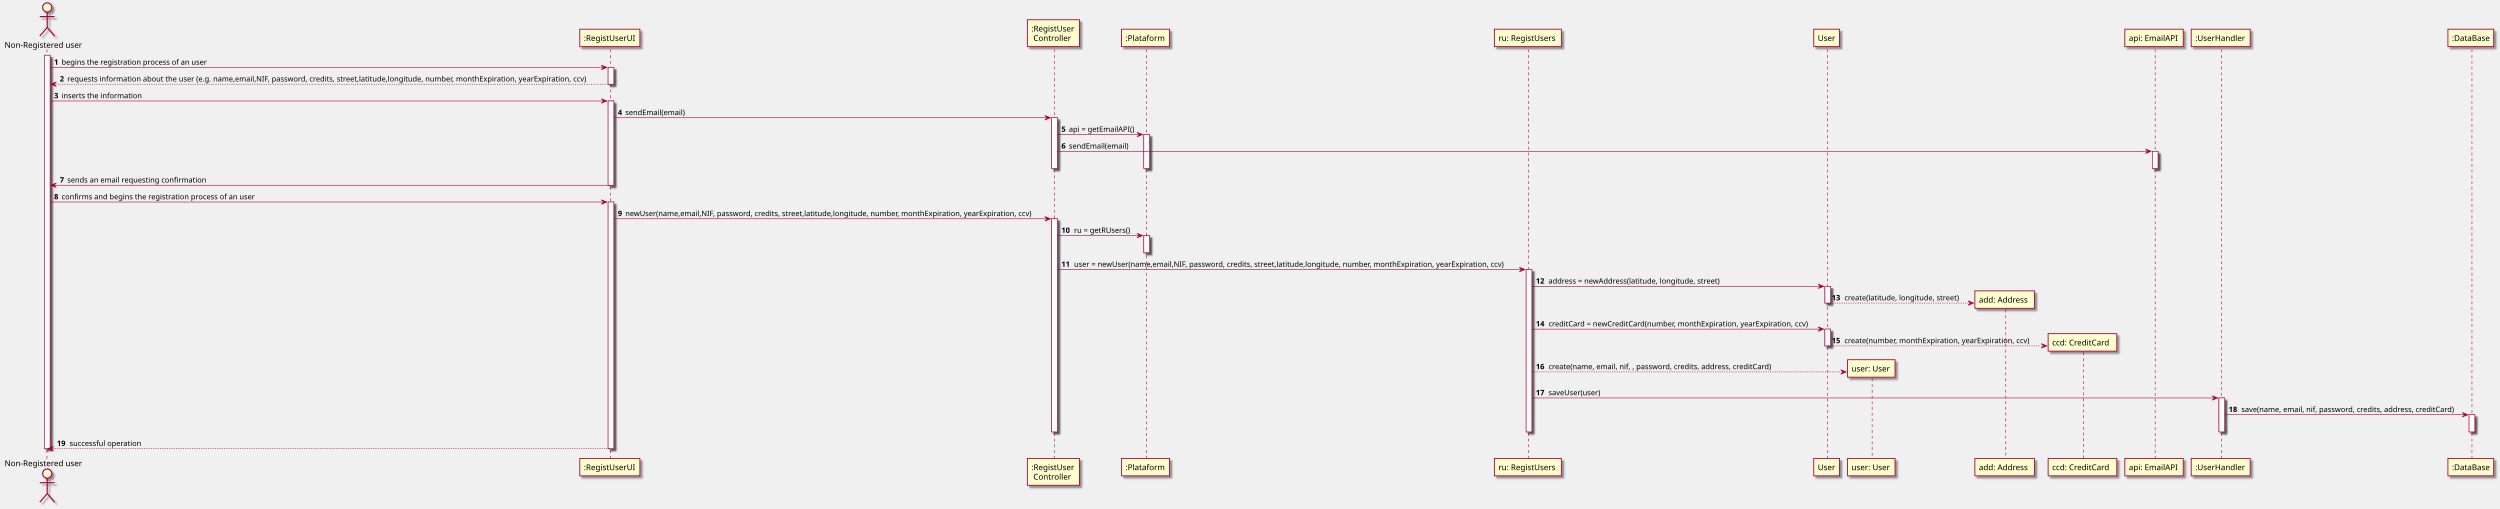
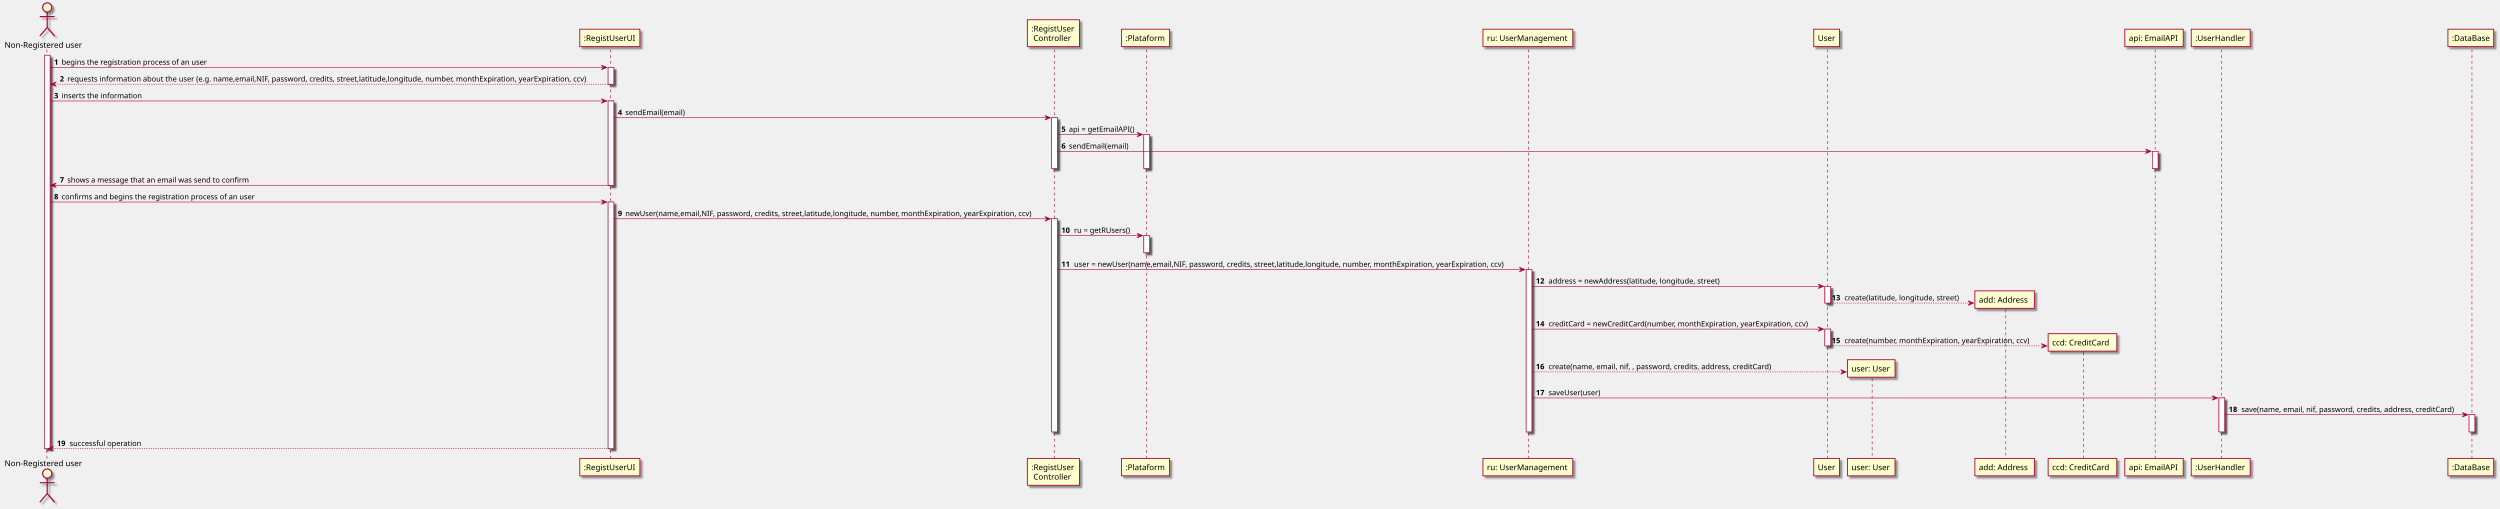
<svg xmlns="http://www.w3.org/2000/svg" contentScriptType="application/ecmascript" contentStyleType="text/css" height="889px" preserveAspectRatio="none" style="width:4368px;height:889px;" version="1.1" viewBox="0 0 4368 889" width="4368px" zoomAndPan="magnify">
  <defs>
-     <filter height="300%" id="fe7s88jfxqp7p" width="300%" x="-1" y="-1">
+     <filter height="300%" id="fif7plvwi83a7" width="300%" x="-1" y="-1">
      <feGaussianBlur result="blurOut" stdDeviation="2.0" />
      <feColorMatrix in="blurOut" result="blurOut2" type="matrix" values="0 0 0 0 0 0 0 0 0 0 0 0 0 0 0 0 0 0 .4 0" />
      <feOffset dx="4.0" dy="4.0" in="blurOut2" result="blurOut3" />
      <feBlend in="SourceGraphic" in2="blurOut3" mode="normal" />
    </filter>
  </defs>
  <g>
-     <rect fill="#FFFFFF" filter="url(#fe7s88jfxqp7p)" height="687.434" style="stroke: #A80036; stroke-width: 1.0;" width="10" x="77.5" y="96.488" />
-     <rect fill="#FFFFFF" filter="url(#fe7s88jfxqp7p)" height="29.311" style="stroke: #A80036; stroke-width: 1.0;" width="10" x="1062.5" y="117.799" />
-     <rect fill="#FFFFFF" filter="url(#fe7s88jfxqp7p)" height="147.242" style="stroke: #A80036; stroke-width: 1.0;" width="10" x="1062.5" y="176.42" />
-     <rect fill="#FFFFFF" filter="url(#fe7s88jfxqp7p)" height="430.949" style="stroke: #A80036; stroke-width: 1.0;" width="10" x="1062.5" y="352.973" />
-     <rect fill="#FFFFFF" filter="url(#fe7s88jfxqp7p)" height="88.621" style="stroke: #A80036; stroke-width: 1.0;" width="10" x="1837.5" y="205.731" />
-     <rect fill="#FFFFFF" filter="url(#fe7s88jfxqp7p)" height="372.328" style="stroke: #A80036; stroke-width: 1.0;" width="10" x="1837.5" y="382.283" />
-     <rect fill="#FFFFFF" filter="url(#fe7s88jfxqp7p)" height="59.31" style="stroke: #A80036; stroke-width: 1.0;" width="10" x="1998.5" y="235.041" />
-     <rect fill="#FFFFFF" filter="url(#fe7s88jfxqp7p)" height="30" style="stroke: #A80036; stroke-width: 1.0;" width="10" x="1998.5" y="411.594" />
-     <rect fill="#FFFFFF" filter="url(#fe7s88jfxqp7p)" height="283.707" style="stroke: #A80036; stroke-width: 1.0;" width="10" x="2666.5" y="470.904" />
-     <rect fill="#FFFFFF" filter="url(#fe7s88jfxqp7p)" height="29.311" style="stroke: #A80036; stroke-width: 1.0;" width="10" x="3188.5" y="500.215" />
-     <rect fill="#FFFFFF" filter="url(#fe7s88jfxqp7p)" height="29.311" style="stroke: #A80036; stroke-width: 1.0;" width="10" x="3188.5" y="575.014" />
-     <rect fill="#FFFFFF" filter="url(#fe7s88jfxqp7p)" height="30" style="stroke: #A80036; stroke-width: 1.0;" width="10" x="3760.5" y="264.352" />
-     <rect fill="#FFFFFF" filter="url(#fe7s88jfxqp7p)" height="59.31" style="stroke: #A80036; stroke-width: 1.0;" width="10" x="3877" y="695.301" />
-     <rect fill="#FFFFFF" filter="url(#fe7s88jfxqp7p)" height="30" style="stroke: #A80036; stroke-width: 1.0;" width="10" x="4314" y="724.611" />
+     <rect fill="#FFFFFF" filter="url(#fif7plvwi83a7)" height="687.434" style="stroke: #A80036; stroke-width: 1.0;" width="10" x="77.5" y="96.488" />
+     <rect fill="#FFFFFF" filter="url(#fif7plvwi83a7)" height="29.311" style="stroke: #A80036; stroke-width: 1.0;" width="10" x="1062.5" y="117.799" />
+     <rect fill="#FFFFFF" filter="url(#fif7plvwi83a7)" height="147.242" style="stroke: #A80036; stroke-width: 1.0;" width="10" x="1062.5" y="176.42" />
+     <rect fill="#FFFFFF" filter="url(#fif7plvwi83a7)" height="430.949" style="stroke: #A80036; stroke-width: 1.0;" width="10" x="1062.5" y="352.973" />
+     <rect fill="#FFFFFF" filter="url(#fif7plvwi83a7)" height="88.621" style="stroke: #A80036; stroke-width: 1.0;" width="10" x="1837.5" y="205.731" />
+     <rect fill="#FFFFFF" filter="url(#fif7plvwi83a7)" height="372.328" style="stroke: #A80036; stroke-width: 1.0;" width="10" x="1837.5" y="382.283" />
+     <rect fill="#FFFFFF" filter="url(#fif7plvwi83a7)" height="59.31" style="stroke: #A80036; stroke-width: 1.0;" width="10" x="1998.5" y="235.041" />
+     <rect fill="#FFFFFF" filter="url(#fif7plvwi83a7)" height="30" style="stroke: #A80036; stroke-width: 1.0;" width="10" x="1998.5" y="411.594" />
+     <rect fill="#FFFFFF" filter="url(#fif7plvwi83a7)" height="283.707" style="stroke: #A80036; stroke-width: 1.0;" width="10" x="2666.5" y="470.904" />
+     <rect fill="#FFFFFF" filter="url(#fif7plvwi83a7)" height="29.311" style="stroke: #A80036; stroke-width: 1.0;" width="10" x="3188.5" y="500.215" />
+     <rect fill="#FFFFFF" filter="url(#fif7plvwi83a7)" height="29.311" style="stroke: #A80036; stroke-width: 1.0;" width="10" x="3188.5" y="575.014" />
+     <rect fill="#FFFFFF" filter="url(#fif7plvwi83a7)" height="30" style="stroke: #A80036; stroke-width: 1.0;" width="10" x="3760.5" y="264.352" />
+     <rect fill="#FFFFFF" filter="url(#fif7plvwi83a7)" height="59.31" style="stroke: #A80036; stroke-width: 1.0;" width="10" x="3877" y="695.301" />
+     <rect fill="#FFFFFF" filter="url(#fif7plvwi83a7)" height="30" style="stroke: #A80036; stroke-width: 1.0;" width="10" x="4314" y="724.611" />
    <line style="stroke: #A80036; stroke-width: 1.0; stroke-dasharray: 5.0,5.0;" x1="82" x2="82" y1="86.488" y2="801.922" />
    <line style="stroke: #A80036; stroke-width: 1.0; stroke-dasharray: 5.0,5.0;" x1="1067" x2="1067" y1="86.488" y2="801.922" />
    <line style="stroke: #A80036; stroke-width: 1.0; stroke-dasharray: 5.0,5.0;" x1="1842" x2="1842" y1="86.488" y2="801.922" />
    <line style="stroke: #A80036; stroke-width: 1.0; stroke-dasharray: 5.0,5.0;" x1="2003.5" x2="2003.5" y1="86.488" y2="801.922" />
    <line style="stroke: #A80036; stroke-width: 1.0; stroke-dasharray: 5.0,5.0;" x1="2671" x2="2671" y1="86.488" y2="801.922" />
    <line style="stroke: #A80036; stroke-width: 1.0; stroke-dasharray: 5.0,5.0;" x1="3193" x2="3193" y1="86.488" y2="801.922" />
    <line style="stroke: #A80036; stroke-width: 1.0; stroke-dasharray: 5.0,5.0;" x1="3271" x2="3271" y1="661.246" y2="801.922" />
    <line style="stroke: #A80036; stroke-width: 1.0; stroke-dasharray: 5.0,5.0;" x1="3504.5" x2="3504.5" y1="540.959" y2="801.922" />
    <line style="stroke: #A80036; stroke-width: 1.0; stroke-dasharray: 5.0,5.0;" x1="3640.5" x2="3640.5" y1="615.758" y2="801.922" />
    <line style="stroke: #A80036; stroke-width: 1.0; stroke-dasharray: 5.0,5.0;" x1="3765.5" x2="3765.5" y1="86.488" y2="801.922" />
    <line style="stroke: #A80036; stroke-width: 1.0; stroke-dasharray: 5.0,5.0;" x1="3881.5" x2="3881.5" y1="86.488" y2="801.922" />
    <line style="stroke: #A80036; stroke-width: 1.0; stroke-dasharray: 5.0,5.0;" x1="4319" x2="4319" y1="86.488" y2="801.922" />
    <text fill="#000000" font-family="sans-serif" font-size="14" lengthAdjust="spacingAndGlyphs" textLength="143" x="8" y="83.535">Non-Registered user</text>
-     <ellipse cx="82.5" cy="13" fill="#FEFECE" filter="url(#fe7s88jfxqp7p)" rx="8" ry="8" style="stroke: #A80036; stroke-width: 2.0;" />
-     <path d="M82.5,21 L82.5,48 M69.5,29 L95.5,29 M82.5,48 L69.5,63 M82.5,48 L95.5,63 " fill="none" filter="url(#fe7s88jfxqp7p)" style="stroke: #A80036; stroke-width: 2.0;" />
+     <ellipse cx="82.5" cy="13" fill="#FEFECE" filter="url(#fif7plvwi83a7)" rx="8" ry="8" style="stroke: #A80036; stroke-width: 2.0;" />
+     <path d="M82.5,21 L82.5,48 M69.5,29 L95.5,29 M82.5,48 L69.5,63 M82.5,48 L95.5,63 " fill="none" filter="url(#fif7plvwi83a7)" style="stroke: #A80036; stroke-width: 2.0;" />
    <text fill="#000000" font-family="sans-serif" font-size="14" lengthAdjust="spacingAndGlyphs" textLength="143" x="8" y="814.457">Non-Registered user</text>
-     <ellipse cx="82.5" cy="827.41" fill="#FEFECE" filter="url(#fe7s88jfxqp7p)" rx="8" ry="8" style="stroke: #A80036; stroke-width: 2.0;" />
-     <path d="M82.5,835.41 L82.5,862.41 M69.5,843.41 L95.5,843.41 M82.5,862.41 L69.5,877.41 M82.5,862.41 L95.5,877.41 " fill="none" filter="url(#fe7s88jfxqp7p)" style="stroke: #A80036; stroke-width: 2.0;" />
-     <rect fill="#FEFECE" filter="url(#fe7s88jfxqp7p)" height="30.488" style="stroke: #A80036; stroke-width: 1.5;" width="105" x="1013" y="51" />
+     <ellipse cx="82.5" cy="827.41" fill="#FEFECE" filter="url(#fif7plvwi83a7)" rx="8" ry="8" style="stroke: #A80036; stroke-width: 2.0;" />
+     <path d="M82.5,835.41 L82.5,862.41 M69.5,843.41 L95.5,843.41 M82.5,862.41 L69.5,877.41 M82.5,862.41 L95.5,877.41 " fill="none" filter="url(#fif7plvwi83a7)" style="stroke: #A80036; stroke-width: 2.0;" />
+     <rect fill="#FEFECE" filter="url(#fif7plvwi83a7)" height="30.488" style="stroke: #A80036; stroke-width: 1.5;" width="105" x="1013" y="51" />
    <text fill="#000000" font-family="sans-serif" font-size="14" lengthAdjust="spacingAndGlyphs" textLength="91" x="1020" y="71.535">:RegistUserUI</text>
-     <rect fill="#FEFECE" filter="url(#fe7s88jfxqp7p)" height="30.488" style="stroke: #A80036; stroke-width: 1.5;" width="105" x="1013" y="800.922" />
+     <rect fill="#FEFECE" filter="url(#fif7plvwi83a7)" height="30.488" style="stroke: #A80036; stroke-width: 1.5;" width="105" x="1013" y="800.922" />
    <text fill="#000000" font-family="sans-serif" font-size="14" lengthAdjust="spacingAndGlyphs" textLength="91" x="1020" y="821.457">:RegistUserUI</text>
-     <rect fill="#FEFECE" filter="url(#fe7s88jfxqp7p)" height="46.977" style="stroke: #A80036; stroke-width: 1.5;" width="91" x="1795" y="34.512" />
+     <rect fill="#FEFECE" filter="url(#fif7plvwi83a7)" height="46.977" style="stroke: #A80036; stroke-width: 1.5;" width="91" x="1795" y="34.512" />
    <text fill="#000000" font-family="sans-serif" font-size="14" lengthAdjust="spacingAndGlyphs" textLength="77" x="1802" y="55.047">:RegistUser</text>
    <text fill="#000000" font-family="sans-serif" font-size="14" lengthAdjust="spacingAndGlyphs" textLength="70" x="1805.5" y="71.535">Controller</text>
-     <rect fill="#FEFECE" filter="url(#fe7s88jfxqp7p)" height="46.977" style="stroke: #A80036; stroke-width: 1.5;" width="91" x="1795" y="800.922" />
+     <rect fill="#FEFECE" filter="url(#fif7plvwi83a7)" height="46.977" style="stroke: #A80036; stroke-width: 1.5;" width="91" x="1795" y="800.922" />
    <text fill="#000000" font-family="sans-serif" font-size="14" lengthAdjust="spacingAndGlyphs" textLength="77" x="1802" y="821.457">:RegistUser</text>
    <text fill="#000000" font-family="sans-serif" font-size="14" lengthAdjust="spacingAndGlyphs" textLength="70" x="1805.5" y="837.945">Controller</text>
-     <rect fill="#FEFECE" filter="url(#fe7s88jfxqp7p)" height="30.488" style="stroke: #A80036; stroke-width: 1.5;" width="84" x="1959.5" y="51" />
+     <rect fill="#FEFECE" filter="url(#fif7plvwi83a7)" height="30.488" style="stroke: #A80036; stroke-width: 1.5;" width="84" x="1959.5" y="51" />
    <text fill="#000000" font-family="sans-serif" font-size="14" lengthAdjust="spacingAndGlyphs" textLength="70" x="1966.5" y="71.535">:Plataform</text>
-     <rect fill="#FEFECE" filter="url(#fe7s88jfxqp7p)" height="30.488" style="stroke: #A80036; stroke-width: 1.5;" width="84" x="1959.5" y="800.922" />
+     <rect fill="#FEFECE" filter="url(#fif7plvwi83a7)" height="30.488" style="stroke: #A80036; stroke-width: 1.5;" width="84" x="1959.5" y="800.922" />
    <text fill="#000000" font-family="sans-serif" font-size="14" lengthAdjust="spacingAndGlyphs" textLength="70" x="1966.5" y="821.457">:Plataform</text>
-     <rect fill="#FEFECE" filter="url(#fe7s88jfxqp7p)" height="30.488" style="stroke: #A80036; stroke-width: 1.5;" width="117" x="2611" y="51" />
-     <text fill="#000000" font-family="sans-serif" font-size="14" lengthAdjust="spacingAndGlyphs" textLength="103" x="2618" y="71.535">ru: RegistUsers</text>
-     <rect fill="#FEFECE" filter="url(#fe7s88jfxqp7p)" height="30.488" style="stroke: #A80036; stroke-width: 1.5;" width="117" x="2611" y="800.922" />
-     <text fill="#000000" font-family="sans-serif" font-size="14" lengthAdjust="spacingAndGlyphs" textLength="103" x="2618" y="821.457">ru: RegistUsers</text>
-     <rect fill="#FEFECE" filter="url(#fe7s88jfxqp7p)" height="30.488" style="stroke: #A80036; stroke-width: 1.5;" width="45" x="3169" y="51" />
+     <rect fill="#FEFECE" filter="url(#fif7plvwi83a7)" height="30.488" style="stroke: #A80036; stroke-width: 1.5;" width="157" x="2591" y="51" />
+     <text fill="#000000" font-family="sans-serif" font-size="14" lengthAdjust="spacingAndGlyphs" textLength="143" x="2598" y="71.535">ru: UserManagement</text>
+     <rect fill="#FEFECE" filter="url(#fif7plvwi83a7)" height="30.488" style="stroke: #A80036; stroke-width: 1.5;" width="157" x="2591" y="800.922" />
+     <text fill="#000000" font-family="sans-serif" font-size="14" lengthAdjust="spacingAndGlyphs" textLength="143" x="2598" y="821.457">ru: UserManagement</text>
+     <rect fill="#FEFECE" filter="url(#fif7plvwi83a7)" height="30.488" style="stroke: #A80036; stroke-width: 1.5;" width="45" x="3169" y="51" />
    <text fill="#000000" font-family="sans-serif" font-size="14" lengthAdjust="spacingAndGlyphs" textLength="31" x="3176" y="71.535">User</text>
-     <rect fill="#FEFECE" filter="url(#fe7s88jfxqp7p)" height="30.488" style="stroke: #A80036; stroke-width: 1.5;" width="45" x="3169" y="800.922" />
+     <rect fill="#FEFECE" filter="url(#fif7plvwi83a7)" height="30.488" style="stroke: #A80036; stroke-width: 1.5;" width="45" x="3169" y="800.922" />
    <text fill="#000000" font-family="sans-serif" font-size="14" lengthAdjust="spacingAndGlyphs" textLength="31" x="3176" y="821.457">User</text>
-     <rect fill="#FEFECE" filter="url(#fe7s88jfxqp7p)" height="30.488" style="stroke: #A80036; stroke-width: 1.5;" width="83" x="3228" y="800.922" />
+     <rect fill="#FEFECE" filter="url(#fif7plvwi83a7)" height="30.488" style="stroke: #A80036; stroke-width: 1.5;" width="83" x="3228" y="800.922" />
    <text fill="#000000" font-family="sans-serif" font-size="14" lengthAdjust="spacingAndGlyphs" textLength="69" x="3235" y="821.457">user: User</text>
-     <rect fill="#FEFECE" filter="url(#fe7s88jfxqp7p)" height="30.488" style="stroke: #A80036; stroke-width: 1.5;" width="104" x="3450.5" y="800.922" />
+     <rect fill="#FEFECE" filter="url(#fif7plvwi83a7)" height="30.488" style="stroke: #A80036; stroke-width: 1.5;" width="104" x="3450.5" y="800.922" />
    <text fill="#000000" font-family="sans-serif" font-size="14" lengthAdjust="spacingAndGlyphs" textLength="90" x="3457.5" y="821.457">add: Address</text>
-     <rect fill="#FEFECE" filter="url(#fe7s88jfxqp7p)" height="30.488" style="stroke: #A80036; stroke-width: 1.5;" width="120" x="3578.5" y="800.922" />
+     <rect fill="#FEFECE" filter="url(#fif7plvwi83a7)" height="30.488" style="stroke: #A80036; stroke-width: 1.5;" width="120" x="3578.5" y="800.922" />
    <text fill="#000000" font-family="sans-serif" font-size="14" lengthAdjust="spacingAndGlyphs" textLength="106" x="3585.5" y="821.457">ccd: CreditCard</text>
-     <rect fill="#FEFECE" filter="url(#fe7s88jfxqp7p)" height="30.488" style="stroke: #A80036; stroke-width: 1.5;" width="102" x="3712.5" y="51" />
+     <rect fill="#FEFECE" filter="url(#fif7plvwi83a7)" height="30.488" style="stroke: #A80036; stroke-width: 1.5;" width="102" x="3712.5" y="51" />
    <text fill="#000000" font-family="sans-serif" font-size="14" lengthAdjust="spacingAndGlyphs" textLength="88" x="3719.5" y="71.535">api: EmailAPI</text>
-     <rect fill="#FEFECE" filter="url(#fe7s88jfxqp7p)" height="30.488" style="stroke: #A80036; stroke-width: 1.5;" width="102" x="3712.5" y="800.922" />
+     <rect fill="#FEFECE" filter="url(#fif7plvwi83a7)" height="30.488" style="stroke: #A80036; stroke-width: 1.5;" width="102" x="3712.5" y="800.922" />
    <text fill="#000000" font-family="sans-serif" font-size="14" lengthAdjust="spacingAndGlyphs" textLength="88" x="3719.5" y="821.457">api: EmailAPI</text>
-     <rect fill="#FEFECE" filter="url(#fe7s88jfxqp7p)" height="30.488" style="stroke: #A80036; stroke-width: 1.5;" width="103" x="3828.5" y="51" />
+     <rect fill="#FEFECE" filter="url(#fif7plvwi83a7)" height="30.488" style="stroke: #A80036; stroke-width: 1.5;" width="103" x="3828.5" y="51" />
    <text fill="#000000" font-family="sans-serif" font-size="14" lengthAdjust="spacingAndGlyphs" textLength="89" x="3835.5" y="71.535">:UserHandler</text>
-     <rect fill="#FEFECE" filter="url(#fe7s88jfxqp7p)" height="30.488" style="stroke: #A80036; stroke-width: 1.5;" width="103" x="3828.5" y="800.922" />
+     <rect fill="#FEFECE" filter="url(#fif7plvwi83a7)" height="30.488" style="stroke: #A80036; stroke-width: 1.5;" width="103" x="3828.5" y="800.922" />
    <text fill="#000000" font-family="sans-serif" font-size="14" lengthAdjust="spacingAndGlyphs" textLength="89" x="3835.5" y="821.457">:UserHandler</text>
-     <rect fill="#FEFECE" filter="url(#fe7s88jfxqp7p)" height="30.488" style="stroke: #A80036; stroke-width: 1.5;" width="80" x="4277" y="51" />
+     <rect fill="#FEFECE" filter="url(#fif7plvwi83a7)" height="30.488" style="stroke: #A80036; stroke-width: 1.5;" width="80" x="4277" y="51" />
    <text fill="#000000" font-family="sans-serif" font-size="14" lengthAdjust="spacingAndGlyphs" textLength="66" x="4284" y="71.535">:DataBase</text>
-     <rect fill="#FEFECE" filter="url(#fe7s88jfxqp7p)" height="30.488" style="stroke: #A80036; stroke-width: 1.5;" width="80" x="4277" y="800.922" />
+     <rect fill="#FEFECE" filter="url(#fif7plvwi83a7)" height="30.488" style="stroke: #A80036; stroke-width: 1.5;" width="80" x="4277" y="800.922" />
    <text fill="#000000" font-family="sans-serif" font-size="14" lengthAdjust="spacingAndGlyphs" textLength="66" x="4284" y="821.457">:DataBase</text>
-     <rect fill="#FFFFFF" filter="url(#fe7s88jfxqp7p)" height="687.434" style="stroke: #A80036; stroke-width: 1.0;" width="10" x="77.5" y="96.488" />
-     <rect fill="#FFFFFF" filter="url(#fe7s88jfxqp7p)" height="29.311" style="stroke: #A80036; stroke-width: 1.0;" width="10" x="1062.5" y="117.799" />
-     <rect fill="#FFFFFF" filter="url(#fe7s88jfxqp7p)" height="147.242" style="stroke: #A80036; stroke-width: 1.0;" width="10" x="1062.5" y="176.42" />
-     <rect fill="#FFFFFF" filter="url(#fe7s88jfxqp7p)" height="430.949" style="stroke: #A80036; stroke-width: 1.0;" width="10" x="1062.5" y="352.973" />
-     <rect fill="#FFFFFF" filter="url(#fe7s88jfxqp7p)" height="88.621" style="stroke: #A80036; stroke-width: 1.0;" width="10" x="1837.5" y="205.731" />
-     <rect fill="#FFFFFF" filter="url(#fe7s88jfxqp7p)" height="372.328" style="stroke: #A80036; stroke-width: 1.0;" width="10" x="1837.5" y="382.283" />
-     <rect fill="#FFFFFF" filter="url(#fe7s88jfxqp7p)" height="59.31" style="stroke: #A80036; stroke-width: 1.0;" width="10" x="1998.5" y="235.041" />
-     <rect fill="#FFFFFF" filter="url(#fe7s88jfxqp7p)" height="30" style="stroke: #A80036; stroke-width: 1.0;" width="10" x="1998.5" y="411.594" />
-     <rect fill="#FFFFFF" filter="url(#fe7s88jfxqp7p)" height="283.707" style="stroke: #A80036; stroke-width: 1.0;" width="10" x="2666.5" y="470.904" />
-     <rect fill="#FFFFFF" filter="url(#fe7s88jfxqp7p)" height="29.311" style="stroke: #A80036; stroke-width: 1.0;" width="10" x="3188.5" y="500.215" />
-     <rect fill="#FFFFFF" filter="url(#fe7s88jfxqp7p)" height="29.311" style="stroke: #A80036; stroke-width: 1.0;" width="10" x="3188.5" y="575.014" />
-     <rect fill="#FFFFFF" filter="url(#fe7s88jfxqp7p)" height="30" style="stroke: #A80036; stroke-width: 1.0;" width="10" x="3760.5" y="264.352" />
-     <rect fill="#FFFFFF" filter="url(#fe7s88jfxqp7p)" height="59.31" style="stroke: #A80036; stroke-width: 1.0;" width="10" x="3877" y="695.301" />
-     <rect fill="#FFFFFF" filter="url(#fe7s88jfxqp7p)" height="30" style="stroke: #A80036; stroke-width: 1.0;" width="10" x="4314" y="724.611" />
+     <rect fill="#FFFFFF" filter="url(#fif7plvwi83a7)" height="687.434" style="stroke: #A80036; stroke-width: 1.0;" width="10" x="77.5" y="96.488" />
+     <rect fill="#FFFFFF" filter="url(#fif7plvwi83a7)" height="29.311" style="stroke: #A80036; stroke-width: 1.0;" width="10" x="1062.5" y="117.799" />
+     <rect fill="#FFFFFF" filter="url(#fif7plvwi83a7)" height="147.242" style="stroke: #A80036; stroke-width: 1.0;" width="10" x="1062.5" y="176.42" />
+     <rect fill="#FFFFFF" filter="url(#fif7plvwi83a7)" height="430.949" style="stroke: #A80036; stroke-width: 1.0;" width="10" x="1062.5" y="352.973" />
+     <rect fill="#FFFFFF" filter="url(#fif7plvwi83a7)" height="88.621" style="stroke: #A80036; stroke-width: 1.0;" width="10" x="1837.5" y="205.731" />
+     <rect fill="#FFFFFF" filter="url(#fif7plvwi83a7)" height="372.328" style="stroke: #A80036; stroke-width: 1.0;" width="10" x="1837.5" y="382.283" />
+     <rect fill="#FFFFFF" filter="url(#fif7plvwi83a7)" height="59.31" style="stroke: #A80036; stroke-width: 1.0;" width="10" x="1998.5" y="235.041" />
+     <rect fill="#FFFFFF" filter="url(#fif7plvwi83a7)" height="30" style="stroke: #A80036; stroke-width: 1.0;" width="10" x="1998.5" y="411.594" />
+     <rect fill="#FFFFFF" filter="url(#fif7plvwi83a7)" height="283.707" style="stroke: #A80036; stroke-width: 1.0;" width="10" x="2666.5" y="470.904" />
+     <rect fill="#FFFFFF" filter="url(#fif7plvwi83a7)" height="29.311" style="stroke: #A80036; stroke-width: 1.0;" width="10" x="3188.5" y="500.215" />
+     <rect fill="#FFFFFF" filter="url(#fif7plvwi83a7)" height="29.311" style="stroke: #A80036; stroke-width: 1.0;" width="10" x="3188.5" y="575.014" />
+     <rect fill="#FFFFFF" filter="url(#fif7plvwi83a7)" height="30" style="stroke: #A80036; stroke-width: 1.0;" width="10" x="3760.5" y="264.352" />
+     <rect fill="#FFFFFF" filter="url(#fif7plvwi83a7)" height="59.31" style="stroke: #A80036; stroke-width: 1.0;" width="10" x="3877" y="695.301" />
+     <rect fill="#FFFFFF" filter="url(#fif7plvwi83a7)" height="30" style="stroke: #A80036; stroke-width: 1.0;" width="10" x="4314" y="724.611" />
    <polygon fill="#A80036" points="1050.5,113.799,1060.5,117.799,1050.5,121.799,1054.5,117.799" style="stroke: #A80036; stroke-width: 1.0;" />
    <line style="stroke: #A80036; stroke-width: 1.0;" x1="87.5" x2="1056.5" y1="117.799" y2="117.799" />
    <text fill="#000000" font-family="sans-serif" font-size="13" font-weight="bold" lengthAdjust="spacingAndGlyphs" textLength="9" x="94.5" y="113.057">1</text>
    <text fill="#000000" font-family="sans-serif" font-size="13" lengthAdjust="spacingAndGlyphs" textLength="263" x="107.5" y="113.057">begins the registration process of an user</text>
    <polygon fill="#A80036" points="98.5,143.109,88.5,147.109,98.5,151.109,94.5,147.109" style="stroke: #A80036; stroke-width: 1.0;" />
    <line style="stroke: #A80036; stroke-width: 1.0; stroke-dasharray: 2.0,2.0;" x1="92.5" x2="1066.5" y1="147.109" y2="147.109" />
    <text fill="#000000" font-family="sans-serif" font-size="13" font-weight="bold" lengthAdjust="spacingAndGlyphs" textLength="9" x="104.5" y="142.367">2</text>
    <text fill="#000000" font-family="sans-serif" font-size="13" lengthAdjust="spacingAndGlyphs" textLength="938" x="117.5" y="142.367">requests information about the user (e.g. name,email,NIF, password, credits, street,latitude,longitude, number, monthExpiration, yearExpiration, ccv)</text>
    <polygon fill="#A80036" points="1050.5,172.42,1060.5,176.42,1050.5,180.42,1054.5,176.42" style="stroke: #A80036; stroke-width: 1.0;" />
    <line style="stroke: #A80036; stroke-width: 1.0;" x1="87.5" x2="1056.5" y1="176.42" y2="176.42" />
    <text fill="#000000" font-family="sans-serif" font-size="13" font-weight="bold" lengthAdjust="spacingAndGlyphs" textLength="9" x="94.5" y="171.678">3</text>
    <text fill="#000000" font-family="sans-serif" font-size="13" lengthAdjust="spacingAndGlyphs" textLength="145" x="107.5" y="171.678">inserts the information</text>
    <polygon fill="#A80036" points="1825.5,201.731,1835.5,205.731,1825.5,209.731,1829.5,205.731" style="stroke: #A80036; stroke-width: 1.0;" />
    <line style="stroke: #A80036; stroke-width: 1.0;" x1="1072.5" x2="1831.5" y1="205.731" y2="205.731" />
    <text fill="#000000" font-family="sans-serif" font-size="13" font-weight="bold" lengthAdjust="spacingAndGlyphs" textLength="9" x="1079.5" y="200.988">4</text>
    <text fill="#000000" font-family="sans-serif" font-size="13" lengthAdjust="spacingAndGlyphs" textLength="106" x="1092.5" y="200.988">sendEmail(email)</text>
    <polygon fill="#A80036" points="1986.5,231.041,1996.5,235.041,1986.5,239.041,1990.5,235.041" style="stroke: #A80036; stroke-width: 1.0;" />
    <line style="stroke: #A80036; stroke-width: 1.0;" x1="1847.5" x2="1992.5" y1="235.041" y2="235.041" />
    <text fill="#000000" font-family="sans-serif" font-size="13" font-weight="bold" lengthAdjust="spacingAndGlyphs" textLength="9" x="1854.5" y="230.299">5</text>
    <text fill="#000000" font-family="sans-serif" font-size="13" lengthAdjust="spacingAndGlyphs" textLength="119" x="1867.5" y="230.299">api = getEmailAPI()</text>
    <polygon fill="#A80036" points="3748.5,260.352,3758.5,264.352,3748.5,268.352,3752.5,264.352" style="stroke: #A80036; stroke-width: 1.0;" />
    <line style="stroke: #A80036; stroke-width: 1.0;" x1="1847.5" x2="3754.5" y1="264.352" y2="264.352" />
    <text fill="#000000" font-family="sans-serif" font-size="13" font-weight="bold" lengthAdjust="spacingAndGlyphs" textLength="9" x="1854.5" y="259.609">6</text>
    <text fill="#000000" font-family="sans-serif" font-size="13" lengthAdjust="spacingAndGlyphs" textLength="106" x="1867.5" y="259.609">sendEmail(email)</text>
    <polygon fill="#A80036" points="98.5,319.662,88.5,323.662,98.5,327.662,94.5,323.662" style="stroke: #A80036; stroke-width: 1.0;" />
    <line style="stroke: #A80036; stroke-width: 1.0;" x1="92.5" x2="1066.5" y1="323.662" y2="323.662" />
    <text fill="#000000" font-family="sans-serif" font-size="13" font-weight="bold" lengthAdjust="spacingAndGlyphs" textLength="9" x="104.5" y="318.92">7</text>
-     <text fill="#000000" font-family="sans-serif" font-size="13" lengthAdjust="spacingAndGlyphs" textLength="250" x="117.5" y="318.92">sends an email requesting confirmation</text>
+     <text fill="#000000" font-family="sans-serif" font-size="13" lengthAdjust="spacingAndGlyphs" textLength="328" x="117.5" y="318.92">shows a message that an email was send to confirm</text>
    <polygon fill="#A80036" points="1050.5,348.973,1060.5,352.973,1050.5,356.973,1054.5,352.973" style="stroke: #A80036; stroke-width: 1.0;" />
    <line style="stroke: #A80036; stroke-width: 1.0;" x1="87.5" x2="1056.5" y1="352.973" y2="352.973" />
    <text fill="#000000" font-family="sans-serif" font-size="13" font-weight="bold" lengthAdjust="spacingAndGlyphs" textLength="9" x="94.5" y="348.231">8</text>
    <text fill="#000000" font-family="sans-serif" font-size="13" lengthAdjust="spacingAndGlyphs" textLength="350" x="107.5" y="348.231">confirms and begins the registration process of an user</text>
    <polygon fill="#A80036" points="1825.5,378.283,1835.5,382.283,1825.5,386.283,1829.5,382.283" style="stroke: #A80036; stroke-width: 1.0;" />
    <line style="stroke: #A80036; stroke-width: 1.0;" x1="1072.5" x2="1831.5" y1="382.283" y2="382.283" />
    <text fill="#000000" font-family="sans-serif" font-size="13" font-weight="bold" lengthAdjust="spacingAndGlyphs" textLength="9" x="1079.5" y="377.541">9</text>
    <text fill="#000000" font-family="sans-serif" font-size="13" lengthAdjust="spacingAndGlyphs" textLength="733" x="1092.5" y="377.541">newUser(name,email,NIF, password, credits, street,latitude,longitude, number, monthExpiration, yearExpiration, ccv)</text>
    <polygon fill="#A80036" points="1986.5,407.594,1996.5,411.594,1986.5,415.594,1990.5,411.594" style="stroke: #A80036; stroke-width: 1.0;" />
    <line style="stroke: #A80036; stroke-width: 1.0;" x1="1847.5" x2="1992.5" y1="411.594" y2="411.594" />
    <text fill="#000000" font-family="sans-serif" font-size="13" font-weight="bold" lengthAdjust="spacingAndGlyphs" textLength="18" x="1854.5" y="406.852">10</text>
    <text fill="#000000" font-family="sans-serif" font-size="13" lengthAdjust="spacingAndGlyphs" textLength="102" x="1876.5" y="406.852">ru = getRUsers()</text>
    <polygon fill="#A80036" points="2654.5,466.904,2664.5,470.904,2654.5,474.904,2658.5,470.904" style="stroke: #A80036; stroke-width: 1.0;" />
    <line style="stroke: #A80036; stroke-width: 1.0;" x1="1847.5" x2="2660.5" y1="470.904" y2="470.904" />
    <text fill="#000000" font-family="sans-serif" font-size="13" font-weight="bold" lengthAdjust="spacingAndGlyphs" textLength="18" x="1854.5" y="466.162">11</text>
    <text fill="#000000" font-family="sans-serif" font-size="13" lengthAdjust="spacingAndGlyphs" textLength="778" x="1876.5" y="466.162">user = newUser(name,email,NIF, password, credits, street,latitude,longitude, number, monthExpiration, yearExpiration, ccv)</text>
    <polygon fill="#A80036" points="3176.5,496.215,3186.5,500.215,3176.5,504.215,3180.5,500.215" style="stroke: #A80036; stroke-width: 1.0;" />
    <line style="stroke: #A80036; stroke-width: 1.0;" x1="2676.5" x2="3182.5" y1="500.215" y2="500.215" />
    <text fill="#000000" font-family="sans-serif" font-size="13" font-weight="bold" lengthAdjust="spacingAndGlyphs" textLength="18" x="2683.5" y="495.473">12</text>
    <text fill="#000000" font-family="sans-serif" font-size="13" lengthAdjust="spacingAndGlyphs" textLength="311" x="2705.5" y="495.473">address = newAddress(latitude, longitude, street)</text>
    <polygon fill="#A80036" points="3438.5,525.525,3448.5,529.525,3438.5,533.525,3442.5,529.525" style="stroke: #A80036; stroke-width: 1.0;" />
    <line style="stroke: #A80036; stroke-width: 1.0; stroke-dasharray: 2.0,2.0;" x1="3193.5" x2="3444.5" y1="529.525" y2="529.525" />
    <text fill="#000000" font-family="sans-serif" font-size="13" font-weight="bold" lengthAdjust="spacingAndGlyphs" textLength="18" x="3200.5" y="524.783">13</text>
    <text fill="#000000" font-family="sans-serif" font-size="13" lengthAdjust="spacingAndGlyphs" textLength="206" x="3222.5" y="524.783">create(latitude, longitude, street)</text>
-     <rect fill="#FEFECE" filter="url(#fe7s88jfxqp7p)" height="30.488" style="stroke: #A80036; stroke-width: 1.5;" width="104" x="3450.5" y="508.215" />
+     <rect fill="#FEFECE" filter="url(#fif7plvwi83a7)" height="30.488" style="stroke: #A80036; stroke-width: 1.5;" width="104" x="3450.5" y="508.215" />
    <text fill="#000000" font-family="sans-serif" font-size="14" lengthAdjust="spacingAndGlyphs" textLength="90" x="3457.5" y="528.75">add: Address</text>
    <polygon fill="#A80036" points="3176.5,571.014,3186.5,575.014,3176.5,579.014,3180.5,575.014" style="stroke: #A80036; stroke-width: 1.0;" />
    <line style="stroke: #A80036; stroke-width: 1.0;" x1="2676.5" x2="3182.5" y1="575.014" y2="575.014" />
    <text fill="#000000" font-family="sans-serif" font-size="13" font-weight="bold" lengthAdjust="spacingAndGlyphs" textLength="18" x="2683.5" y="570.271">14</text>
    <text fill="#000000" font-family="sans-serif" font-size="13" lengthAdjust="spacingAndGlyphs" textLength="471" x="2705.5" y="570.271">creditCard = newCreditCard(number, monthExpiration, yearExpiration, ccv)</text>
    <polygon fill="#A80036" points="3566.5,600.324,3576.5,604.324,3566.5,608.324,3570.5,604.324" style="stroke: #A80036; stroke-width: 1.0;" />
    <line style="stroke: #A80036; stroke-width: 1.0; stroke-dasharray: 2.0,2.0;" x1="3193.5" x2="3572.5" y1="604.324" y2="604.324" />
    <text fill="#000000" font-family="sans-serif" font-size="13" font-weight="bold" lengthAdjust="spacingAndGlyphs" textLength="18" x="3200.5" y="599.582">15</text>
    <text fill="#000000" font-family="sans-serif" font-size="13" lengthAdjust="spacingAndGlyphs" textLength="334" x="3222.5" y="599.582">create(number, monthExpiration, yearExpiration, ccv)</text>
-     <rect fill="#FEFECE" filter="url(#fe7s88jfxqp7p)" height="30.488" style="stroke: #A80036; stroke-width: 1.5;" width="120" x="3578.5" y="583.014" />
+     <rect fill="#FEFECE" filter="url(#fif7plvwi83a7)" height="30.488" style="stroke: #A80036; stroke-width: 1.5;" width="120" x="3578.5" y="583.014" />
    <text fill="#000000" font-family="sans-serif" font-size="14" lengthAdjust="spacingAndGlyphs" textLength="106" x="3585.5" y="603.549">ccd: CreditCard</text>
    <polygon fill="#A80036" points="3216,645.812,3226,649.812,3216,653.812,3220,649.812" style="stroke: #A80036; stroke-width: 1.0;" />
    <line style="stroke: #A80036; stroke-width: 1.0; stroke-dasharray: 2.0,2.0;" x1="2676.5" x2="3222" y1="649.812" y2="649.812" />
    <text fill="#000000" font-family="sans-serif" font-size="13" font-weight="bold" lengthAdjust="spacingAndGlyphs" textLength="18" x="2683.5" y="645.07">16</text>
    <text fill="#000000" font-family="sans-serif" font-size="13" lengthAdjust="spacingAndGlyphs" textLength="404" x="2705.5" y="645.07">create(name, email, nif, , password, credits, address, creditCard)</text>
-     <rect fill="#FEFECE" filter="url(#fe7s88jfxqp7p)" height="30.488" style="stroke: #A80036; stroke-width: 1.5;" width="83" x="3228" y="628.502" />
+     <rect fill="#FEFECE" filter="url(#fif7plvwi83a7)" height="30.488" style="stroke: #A80036; stroke-width: 1.5;" width="83" x="3228" y="628.502" />
    <text fill="#000000" font-family="sans-serif" font-size="14" lengthAdjust="spacingAndGlyphs" textLength="69" x="3235" y="649.037">user: User</text>
    <polygon fill="#A80036" points="3865,691.301,3875,695.301,3865,699.301,3869,695.301" style="stroke: #A80036; stroke-width: 1.0;" />
    <line style="stroke: #A80036; stroke-width: 1.0;" x1="2676.5" x2="3871" y1="695.301" y2="695.301" />
    <text fill="#000000" font-family="sans-serif" font-size="13" font-weight="bold" lengthAdjust="spacingAndGlyphs" textLength="18" x="2683.5" y="690.559">17</text>
    <text fill="#000000" font-family="sans-serif" font-size="13" lengthAdjust="spacingAndGlyphs" textLength="91" x="2705.5" y="690.559">saveUser(user)</text>
    <polygon fill="#A80036" points="4302,720.611,4312,724.611,4302,728.611,4306,724.611" style="stroke: #A80036; stroke-width: 1.0;" />
    <line style="stroke: #A80036; stroke-width: 1.0;" x1="3887" x2="4308" y1="724.611" y2="724.611" />
    <text fill="#000000" font-family="sans-serif" font-size="13" font-weight="bold" lengthAdjust="spacingAndGlyphs" textLength="18" x="3894" y="719.869">18</text>
    <text fill="#000000" font-family="sans-serif" font-size="13" lengthAdjust="spacingAndGlyphs" textLength="386" x="3916" y="719.869">save(name, email, nif, password, credits, address, creditCard)</text>
    <polygon fill="#A80036" points="93.5,779.922,83.5,783.922,93.5,787.922,89.5,783.922" style="stroke: #A80036; stroke-width: 1.0;" />
    <line style="stroke: #A80036; stroke-width: 1.0; stroke-dasharray: 2.0,2.0;" x1="87.5" x2="1066.5" y1="783.922" y2="783.922" />
    <text fill="#000000" font-family="sans-serif" font-size="13" font-weight="bold" lengthAdjust="spacingAndGlyphs" textLength="18" x="99.5" y="779.18">19</text>
    <text fill="#000000" font-family="sans-serif" font-size="13" lengthAdjust="spacingAndGlyphs" textLength="131" x="121.5" y="779.18">successful operation</text>
  </g>
</svg>
